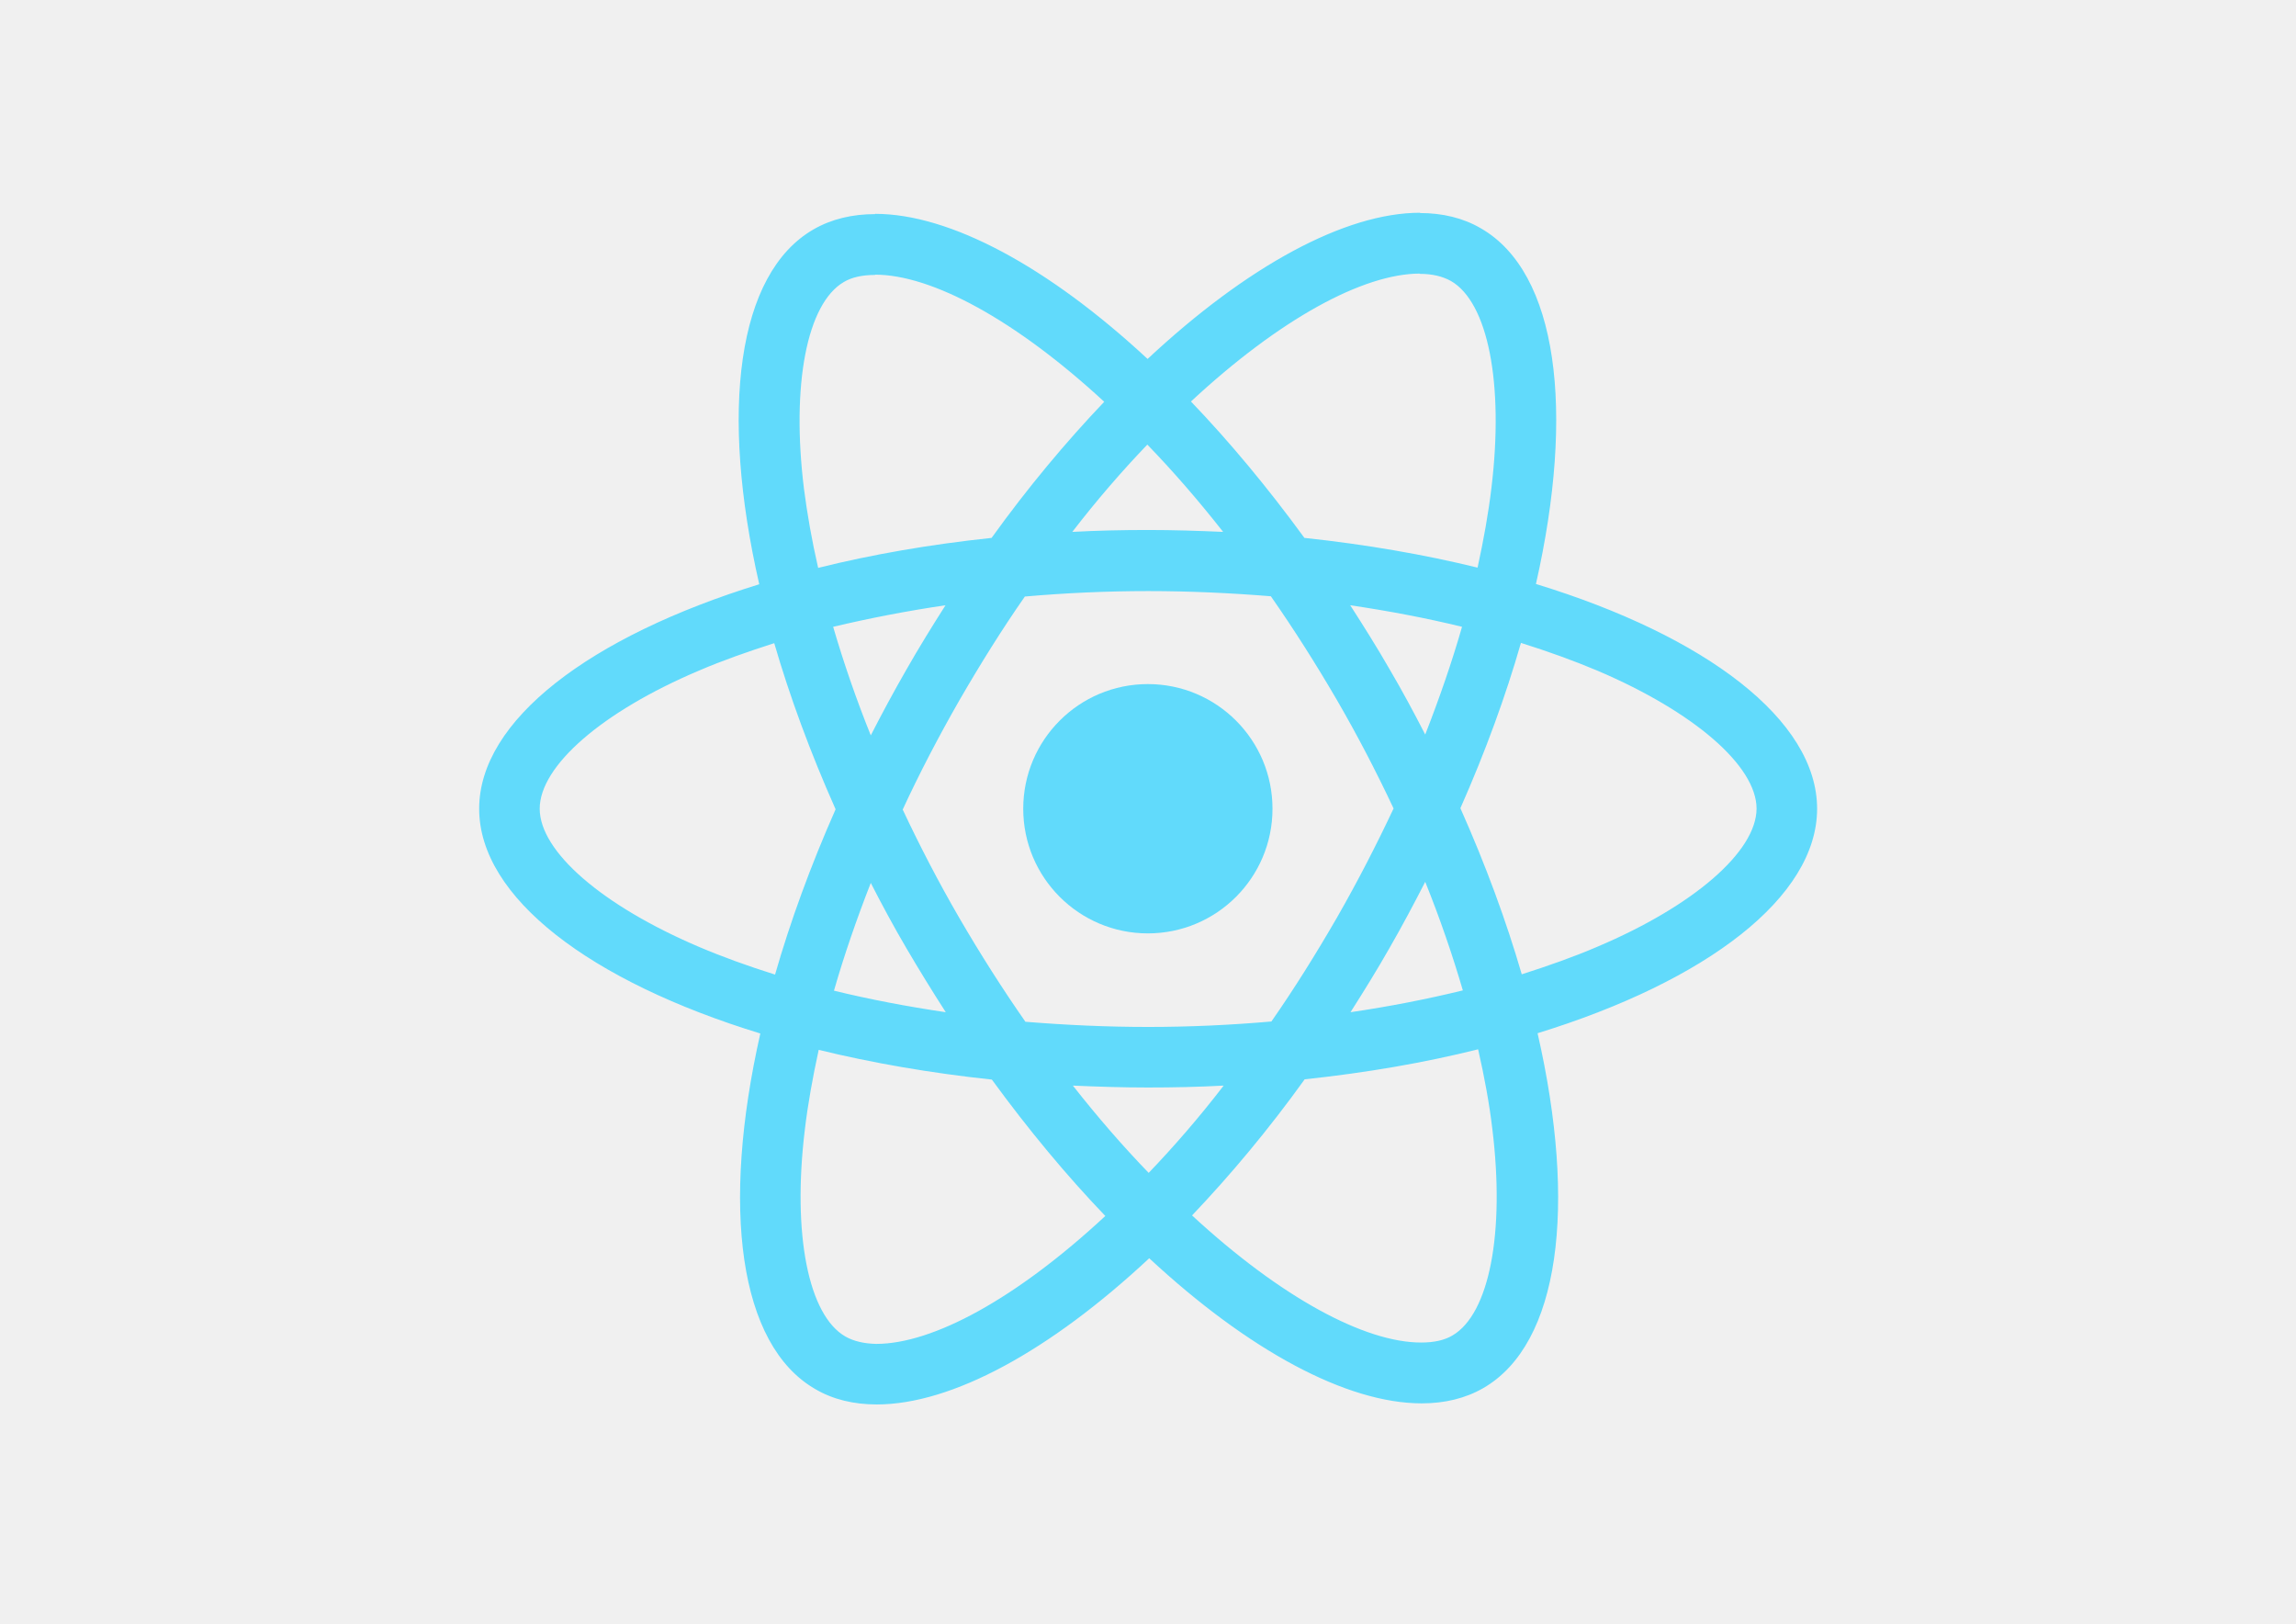
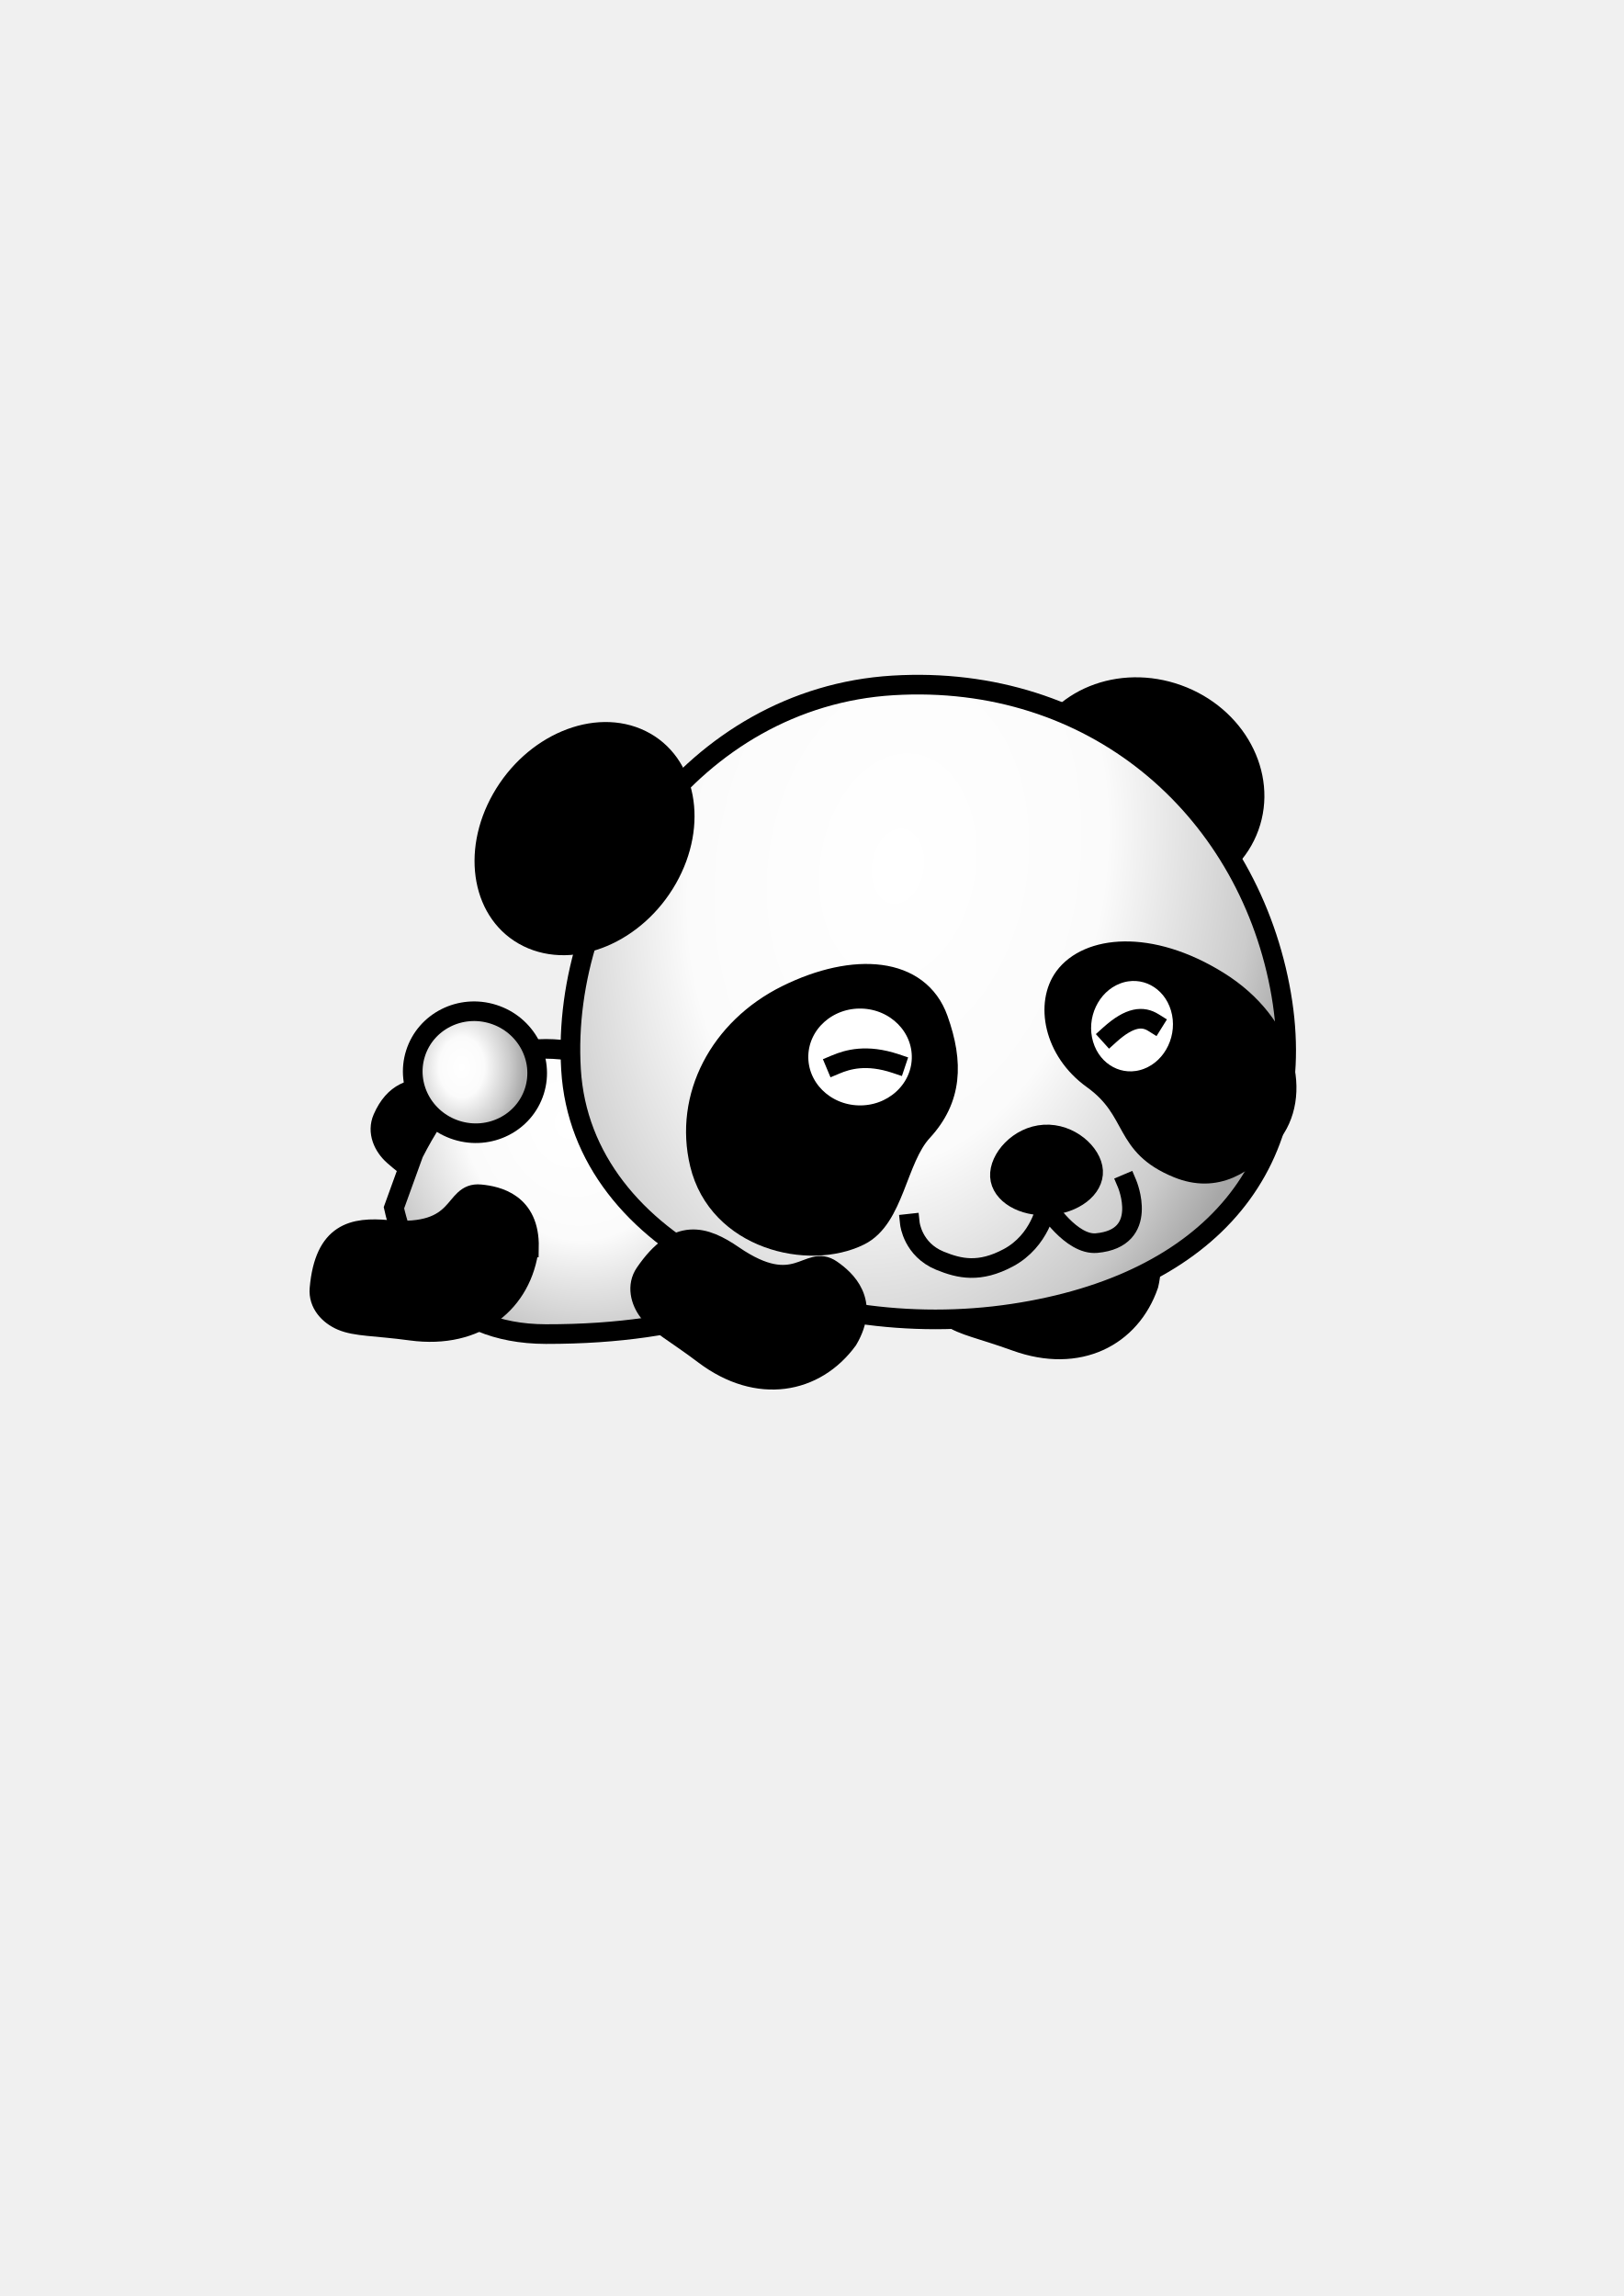
- <svg xmlns="http://www.w3.org/2000/svg" viewBox="0 0 841.9 595.3">
-   <g fill="#61DAFB">
-     <path d="M666.3 296.5c0-32.5-40.7-63.3-103.1-82.4 14.4-63.6 8-114.2-20.2-130.4-6.5-3.8-14.1-5.6-22.4-5.6v22.3c4.6 0 8.3.9 11.4 2.6 13.6 7.8 19.5 37.5 14.9 75.7-1.1 9.4-2.9 19.3-5.1 29.4-19.6-4.8-41-8.5-63.5-10.9-13.5-18.5-27.5-35.3-41.6-50 32.6-30.3 63.2-46.9 84-46.9V78c-27.5 0-63.5 19.6-99.9 53.6-36.4-33.8-72.4-53.2-99.9-53.2v22.3c20.7 0 51.4 16.5 84 46.6-14 14.7-28 31.4-41.3 49.9-22.6 2.4-44 6.1-63.6 11-2.3-10-4-19.7-5.2-29-4.7-38.2 1.1-67.9 14.6-75.8 3-1.8 6.9-2.6 11.5-2.6V78.5c-8.4 0-16 1.8-22.6 5.6-28.1 16.2-34.4 66.7-19.9 130.1-62.2 19.2-102.7 49.9-102.7 82.3 0 32.5 40.7 63.3 103.1 82.4-14.4 63.6-8 114.2 20.2 130.4 6.5 3.8 14.1 5.6 22.5 5.6 27.5 0 63.5-19.6 99.9-53.6 36.4 33.8 72.4 53.2 99.9 53.2 8.4 0 16-1.8 22.6-5.6 28.1-16.2 34.4-66.7 19.9-130.1 62-19.1 102.5-49.9 102.5-82.3zm-130.2-66.7c-3.7 12.9-8.3 26.2-13.5 39.5-4.1-8-8.4-16-13.1-24-4.6-8-9.5-15.8-14.4-23.4 14.2 2.1 27.9 4.7 41 7.9zm-45.8 106.5c-7.8 13.5-15.8 26.3-24.1 38.2-14.9 1.3-30 2-45.2 2-15.1 0-30.2-.7-45-1.9-8.3-11.9-16.4-24.6-24.2-38-7.6-13.1-14.5-26.4-20.8-39.8 6.2-13.4 13.2-26.8 20.7-39.9 7.8-13.5 15.8-26.3 24.1-38.2 14.9-1.3 30-2 45.2-2 15.1 0 30.2.7 45 1.9 8.3 11.9 16.4 24.6 24.2 38 7.6 13.1 14.5 26.4 20.8 39.8-6.3 13.4-13.2 26.8-20.7 39.9zm32.3-13c5.4 13.4 10 26.8 13.8 39.8-13.1 3.2-26.9 5.9-41.2 8 4.9-7.7 9.8-15.6 14.4-23.7 4.6-8 8.9-16.1 13-24.1zM421.2 430c-9.3-9.6-18.6-20.3-27.8-32 9 .4 18.2.7 27.5.7 9.4 0 18.7-.2 27.8-.7-9 11.7-18.3 22.4-27.5 32zm-74.4-58.9c-14.2-2.1-27.9-4.7-41-7.9 3.7-12.9 8.3-26.2 13.5-39.5 4.1 8 8.4 16 13.1 24 4.7 8 9.5 15.8 14.4 23.4zM420.7 163c9.3 9.6 18.6 20.3 27.8 32-9-.4-18.2-.7-27.5-.7-9.4 0-18.7.2-27.8.7 9-11.7 18.3-22.4 27.5-32zm-74 58.9c-4.9 7.7-9.8 15.6-14.4 23.7-4.6 8-8.9 16-13 24-5.4-13.4-10-26.8-13.8-39.8 13.1-3.1 26.9-5.8 41.2-7.9zm-90.5 125.2c-35.4-15.1-58.3-34.9-58.3-50.6 0-15.7 22.9-35.6 58.3-50.6 8.6-3.7 18-7 27.7-10.1 5.7 19.6 13.2 40 22.5 60.9-9.2 20.8-16.6 41.1-22.2 60.6-9.9-3.1-19.3-6.5-28-10.2zM310 490c-13.6-7.8-19.5-37.5-14.9-75.7 1.1-9.4 2.9-19.3 5.1-29.4 19.6 4.8 41 8.5 63.5 10.9 13.5 18.5 27.5 35.3 41.6 50-32.6 30.3-63.2 46.9-84 46.9-4.5-.1-8.3-1-11.3-2.7zm237.2-76.2c4.7 38.2-1.1 67.9-14.6 75.8-3 1.8-6.9 2.6-11.5 2.6-20.7 0-51.4-16.5-84-46.6 14-14.7 28-31.4 41.3-49.9 22.6-2.4 44-6.1 63.6-11 2.3 10.1 4.1 19.8 5.2 29.1zm38.5-66.7c-8.6 3.7-18 7-27.7 10.1-5.7-19.6-13.2-40-22.5-60.9 9.2-20.8 16.6-41.1 22.2-60.6 9.9 3.1 19.3 6.5 28.1 10.2 35.4 15.1 58.3 34.9 58.3 50.6-.1 15.7-23 35.6-58.4 50.6zM320.8 78.4z" />
-     <circle cx="420.9" cy="296.5" r="45.7" />
-     <path d="M520.5 78.1z" />
+ <svg xmlns="http://www.w3.org/2000/svg" viewBox="0 0 744.094 1052.362">
+   <defs>
+     <radialGradient id="c" cx="111.45" cy="192.85" r="97.161" gradientTransform="matrix(-.70719 -2.0786 -1.8036 .5321 682.01 628.63)" gradientUnits="userSpaceOnUse">
+       <stop stop-color="#fff" offset="0" />
+       <stop stop-color="#fbfbfb" offset=".255" />
+       <stop stop-color="#cbcbcb" offset=".463" />
+       <stop stop-color="#a7a7a7" offset=".56" />
+       <stop stop-color="#aaa" offset=".705" />
+       <stop stop-color="#fff" offset="1" />
+     </radialGradient>
+     <radialGradient id="b" cx="-207.87" cy="410.73" r="37.908" gradientTransform="matrix(2.2728 .69528 -.52455 1.7028 482.96 -135.01)" gradientUnits="userSpaceOnUse">
+       <stop stop-color="#fff" offset="0" />
+       <stop stop-color="#fbfbfb" offset=".18" />
+       <stop stop-color="#cbcbcb" offset=".381" />
+       <stop stop-color="#a7a7a7" offset=".5" />
+       <stop stop-color="#aaa" offset=".571" />
+       <stop stop-color="#fff" offset="1" />
+     </radialGradient>
+     <radialGradient id="a" cx="97.428" cy="250.66" r="167.98" gradientTransform="matrix(1.9161 .34883 .5107 -2.8052 531.32 1001.8)" gradientUnits="userSpaceOnUse">
+       <stop stop-color="#fff" offset="0" />
+       <stop stop-color="#fbfbfb" offset=".29" />
+       <stop stop-color="#cbcbcb" offset=".499" />
+       <stop stop-color="#a7a7a7" offset=".58" />
+       <stop stop-color="#aaa" offset=".661" />
+       <stop stop-color="#fff" offset="1" />
+     </radialGradient>
+   </defs>
+   <g transform="matrix(.99976 -.022 .022 .99976 -6.1852 21.556)" stroke="#000" stroke-linecap="square">
+     <path d="m267.46 509.58c-11.247 22.459-27.844 43.41-55.118 29.228-14.967-7.782-31.736-21.852-37.016-26.742-4.588-4.25-7.508-10.922-4.596-17.212 10.914-23.58 34.134-9.54 48.601-2.826 31.808 14.762 6.124-22.324 35.402-12.93 7.388 2.37 20.047 11.318 12.726 30.483z" stroke-width="9" />
+     <path d="m519.95 578.94c-8.707 23.56-32.741 35.617-61.41 24.523-15.733-6.088-24.104-7.633-29.89-11.912-5.028-3.719-8.664-10.029-6.463-16.602 8.252-24.638 21.68-23.973 36.798-18.892 33.24 11.172 32.418-10.306 44.961-6.014 7.341 2.512 21.171 9.043 16.004 28.897z" stroke-width="9" />
+     <path d="m279.15 472.3c-43.105-17.015-70.308-6.048-94.585 38.887l-9.601 24.806c5.242 26.019 22.019 58.321 68.348 59.419 67.319 1.597 109.49-15.302 120.88-33.932 4.118-21.446-15.678-61.799-85.045-89.181z" fill="url(#c)" stroke-width="9" />
+     <path transform="matrix(.2752 -.80862 -.81144 -.27616 604.54 422.46)" d="m-172.77 412.3c0 18.407-14.618 33.33-32.649 33.33s-32.649-14.922-32.649-33.33 14.618-33.33 32.649-33.33 32.649 14.922 32.649 33.33z" fill="url(#b)" stroke-width="10.518" />
+     <g transform="translate(-436.72 51.945)">
+       <path transform="matrix(-.3993 -.1539 -.15473 .40042 976.87 257.97)" d="m122.86 105.22c0 59.173-53.726 107.14-120 107.14s-120-47.969-120-107.14 53.726-107.14 120-107.14 120 47.969 120 107.14z" stroke-width="20.998" />
+       <path d="m694.21 422.49c3.077 81.874 105.08 128.54 200.15 116.29 91.054-11.73 139.19-66.473 125.4-147.22-14.119-82.677-82.465-145.37-174.19-141.84s-154.44 90.895-151.36 172.77z" fill="url(#a)" stroke-width="9" />
+       <path transform="matrix(-.23443 .39206 .40904 .21241 407.66 668.58)" d="m-868.57 158.08c0 50.495-51.167 91.429-114.29 91.429s-114.29-40.934-114.29-91.429 51.167-91.429 114.29-91.429 114.29 40.934 114.29 91.429z" stroke-width="19.632" />
+       <path d="m889.65 475.82c0.302 8.03 10.119 14.18 21.913 13.726s21.121-7.339 20.819-15.37-10.247-17.578-22.041-17.124-20.994 10.737-20.692 18.768z" stroke-width="9" />
+       <path d="m947.82 480.44s10.024 25.174-14.552 26.884c-11.635 0.82-22.704-17.493-22.704-17.493s-3.031 15.81-17.927 23.341c-13.291 6.719-22.338 4.556-31.339 0.636-12.341-5.374-13.38-17.282-13.38-17.282" fill="none" stroke-width="9" />
+       <path d="m991.79 388.56c31.11 20.349 37.466 53.789 22.06 71.292-11.312 12.852-25.178 21.547-42.71 13.942-25.361-11.001-17.781-26.394-38.055-41.63-17.816-13.389-21.053-35.288-11.922-47.113 10.917-14.14 39.518-16.84 70.627 3.509z" stroke-width="9" />
+       <path d="m929.34 416.23c3.601 13.198 16.532 20.345 28.864 15.955s19.418-18.665 15.817-31.863-16.532-20.345-28.864-15.955-19.418 18.665-15.817 31.863z" fill="#fff" stroke-width="9" />
+       <path d="m961.5 406.84c-4.665-3.054-10.596-3.067-20.128 5.174" fill="none" stroke-width="9" />
+       <path d="m793.76 390.46c-31.211 14.591-48.266 45.613-41.534 76.615 7.595 34.971 49.024 45.534 72.62 34.449 16.079-7.553 17.677-34.587 29.789-47.15 13.961-14.481 15.059-31.072 8.306-51.319-8.121-24.349-37.971-27.186-69.182-12.595z" stroke-width="9" />
+       <path d="m798.58 418.22c-0.792 14.716 11.19 27.303 26.745 28.097s28.823-10.506 29.615-25.222-11.19-27.304-26.745-28.097-28.823 10.506-29.615 25.222z" fill="#fff" stroke-width="9" />
+       <path d="m843.03 423.05c-13.333-4.791-22.039-2.355-27.477-0.214" fill="none" stroke-width="9" />
+     </g>
+     <path d="m381.57 601.1c-15.262 19.95-41.781 24.391-65.909 5.343-13.241-10.453-20.786-14.395-25.054-20.19-3.709-5.035-5.325-12.136-1.285-17.769 15.145-21.113 27.78-16.522 40.731-7.212 28.473 20.468 34.015-0.298 44.737 7.499 6.275 4.563 17.567 14.879 6.78 32.33z" stroke-width="9" />
+     <path d="m236.43 555.56c-3.533 24.868-24.478 41.73-54.843 36.943-16.664-2.627-25.173-2.368-31.732-5.329-5.7-2.573-10.587-7.972-9.824-14.862 2.861-25.826 16.126-28.012 31.977-26.239 34.849 3.897 29.509-16.922 42.676-15.377 7.706 0.904 22.604 4.367 21.747 24.864z" stroke-width="9" />
  </g>
</svg>
